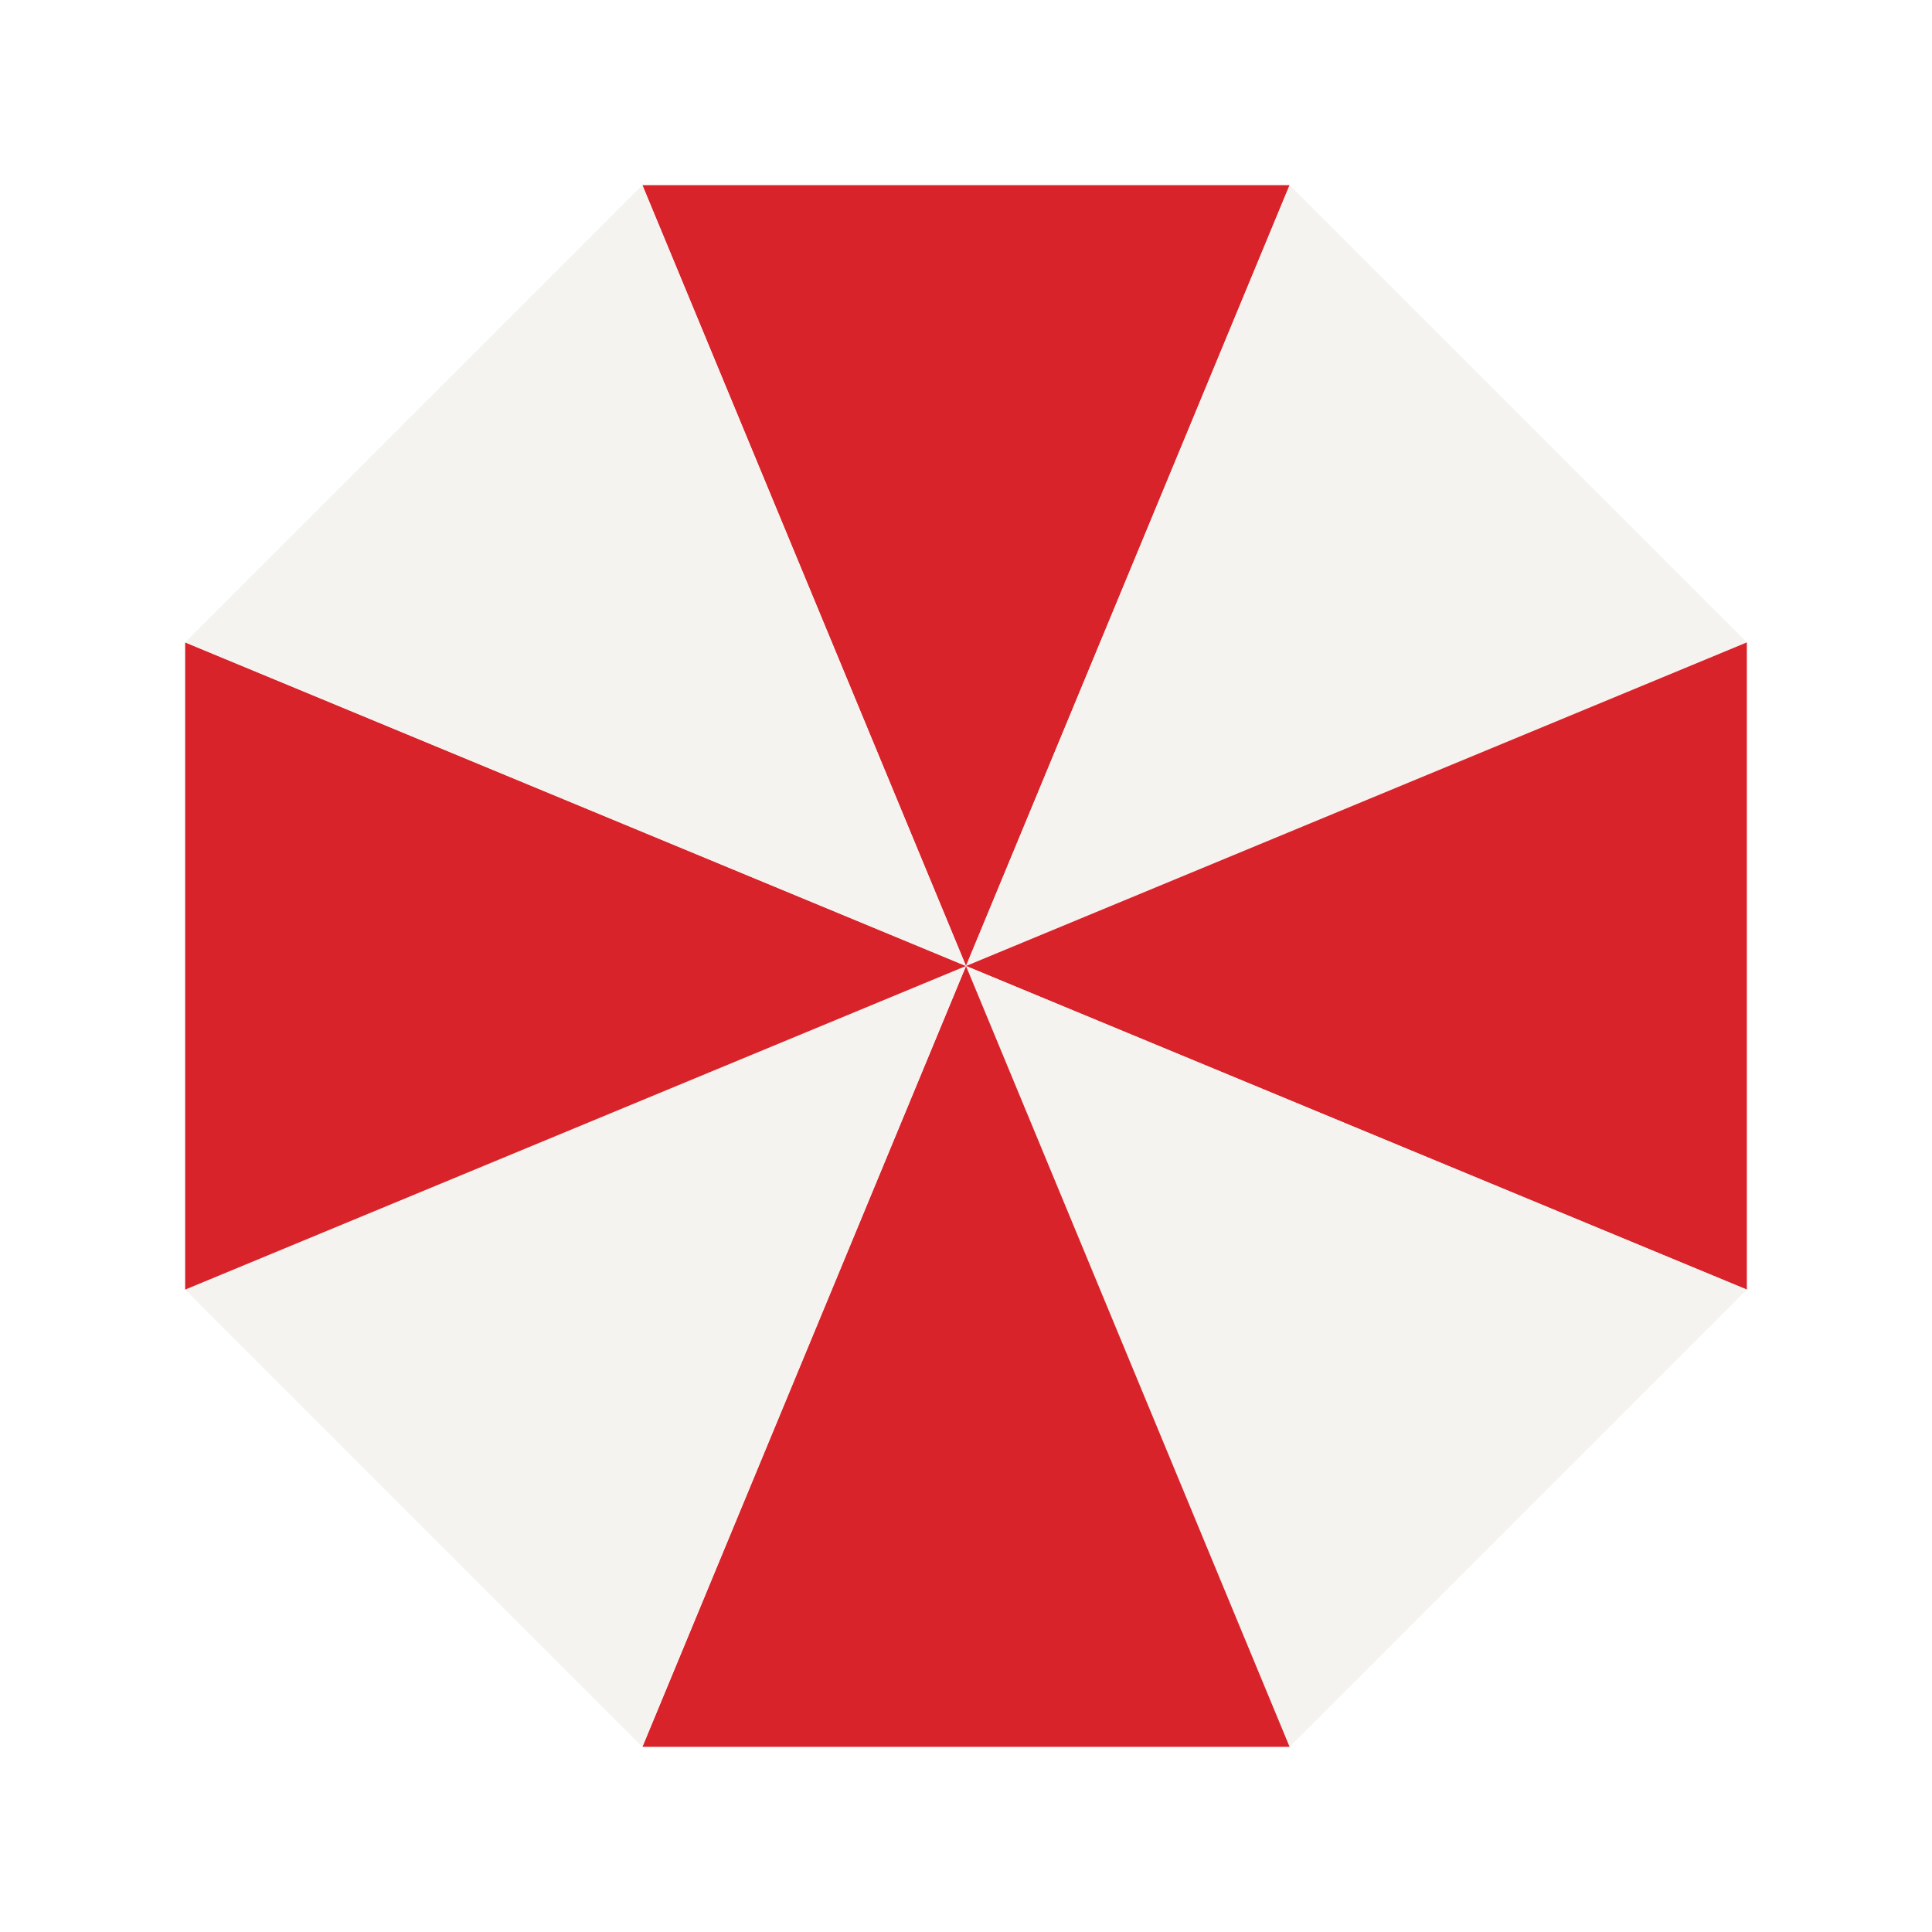
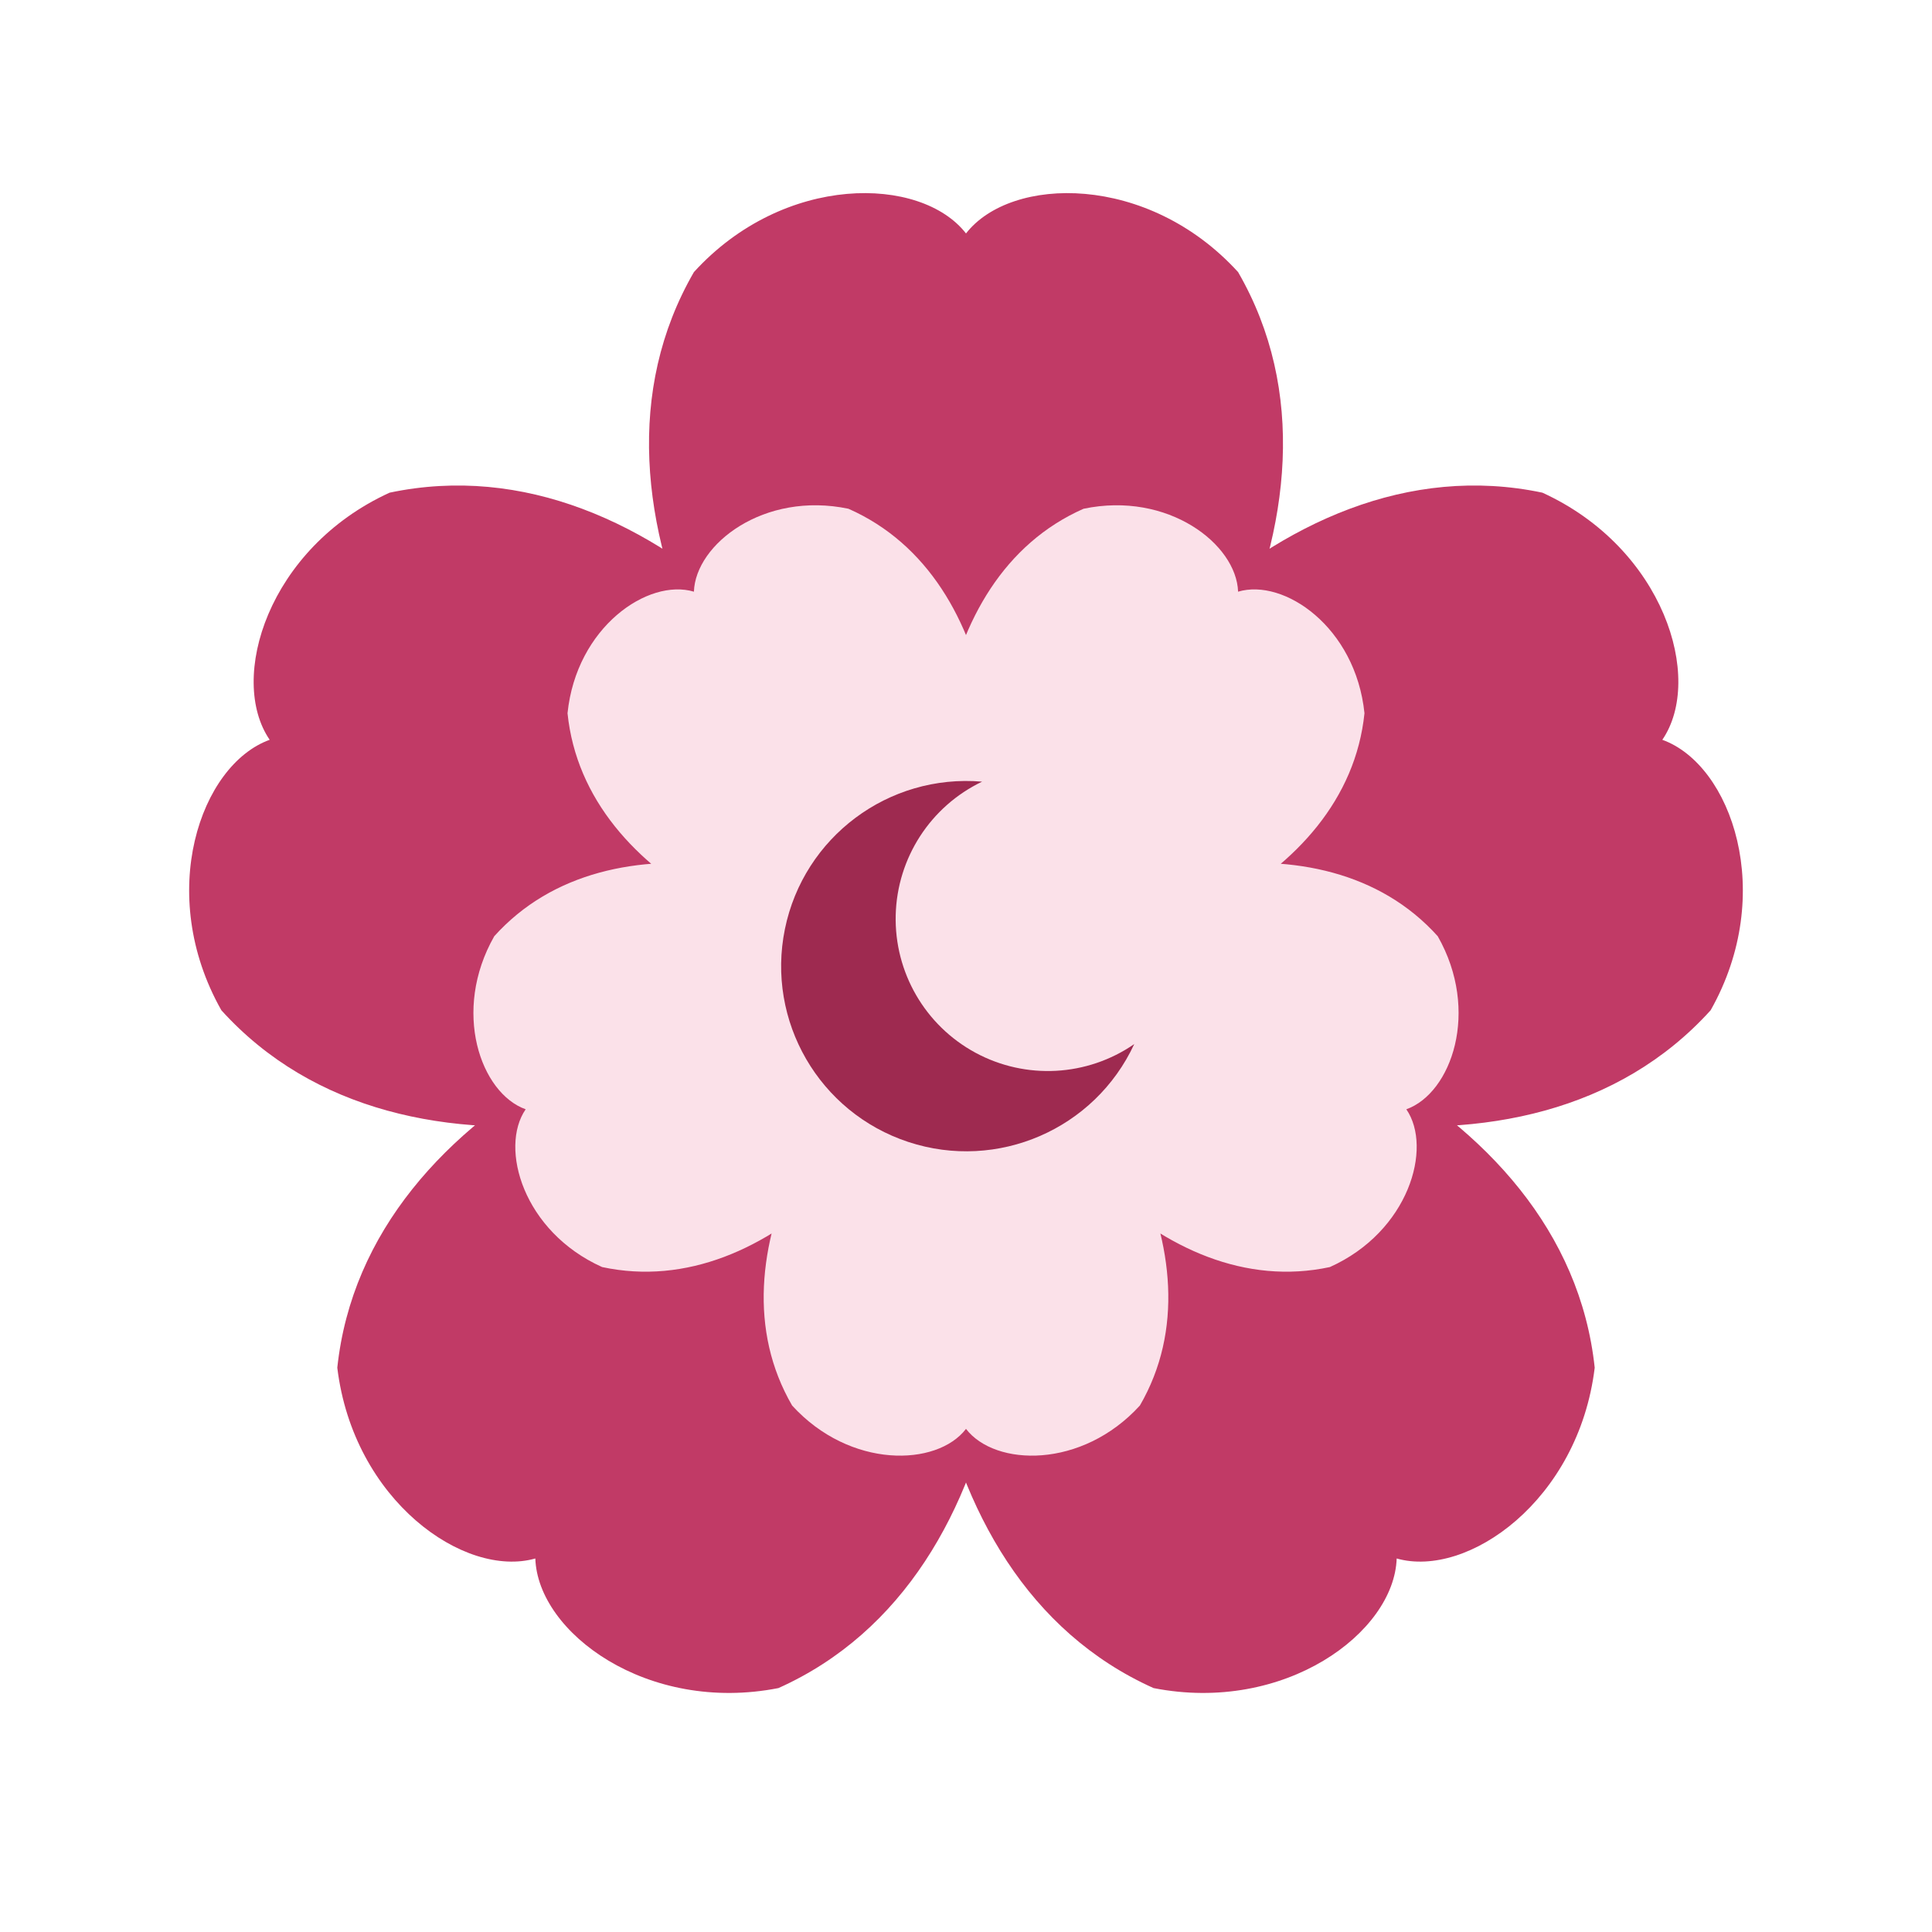
<svg xmlns="http://www.w3.org/2000/svg" viewBox="0 0 24 24">
-   <path d="M12 12L16.02 2.3L7.98 2.3Z" fill="#d8232a" />
-   <path d="M12 12L21.7 7.98L16.02 2.3Z" fill="#f5f3ef" />
-   <path d="M12 12L21.7 16.02L21.7 7.98Z" fill="#d8232a" />
-   <path d="M12 12L16.02 21.7L21.7 16.02Z" fill="#f5f3ef" />
-   <path d="M12 12L7.98 21.7L16.02 21.7Z" fill="#d8232a" />
-   <path d="M12 12L2.3 16.02L7.98 21.7Z" fill="#f5f3ef" />
-   <path d="M12 12L2.3 7.98L2.3 16.02Z" fill="#d8232a" />
-   <path d="M12 12L7.98 2.3L2.3 7.98Z" fill="#f5f3ef" />
+   <path fill="#c13a66" d="M12 12C9.41 10.24 6.92 6.32 8.62 3.38C9.74 2.15 11.44 2.18 12 2.9C12.56 2.18 14.26 2.15 15.38 3.38C17.08 6.32 14.59 10.24 12 12ZM12 12C12.88 9 15.84 5.42 19.16 6.12C20.67 6.81 21.17 8.43 20.65 9.19C21.51 9.5 22.07 11.1 21.25 12.55C18.97 15.07 14.48 13.91 12 12ZM12 12C15.13 11.91 19.45 13.61 19.81 16.99C19.61 18.64 18.23 19.61 17.35 19.36C17.32 20.28 15.96 21.29 14.33 20.97C11.23 19.58 10.95 14.95 12 12ZM12 12C13.05 14.95 12.77 19.58 9.67 20.97C8.04 21.29 6.68 20.28 6.65 19.36C5.77 19.61 4.39 18.64 4.19 16.99C4.55 13.61 8.87 11.91 12 12ZM12 12C9.52 13.91 5.03 15.07 2.75 12.55C1.93 11.1 2.49 9.5 3.35 9.19C2.83 8.43 3.33 6.81 4.84 6.12C8.16 5.42 11.12 9 12 12Z" />
+   <path fill="#fbe1e9" d="M12 12C11.32 10.13 11.49 7.19 13.46 6.32C14.51 6.1 15.36 6.76 15.38 7.35C15.95 7.18 16.84 7.79 16.95 8.86C16.73 11 13.99 12.07 12 12ZM12 12C13.57 10.78 16.42 10.03 17.86 11.63C18.39 12.56 18.03 13.58 17.47 13.78C17.8 14.26 17.5 15.3 16.52 15.74C14.42 16.19 12.55 13.91 12 12ZM12 12C13.65 13.12 15.24 15.6 14.16 17.46C13.44 18.25 12.36 18.22 12 17.75C11.64 18.22 10.56 18.25 9.84 17.46C8.76 15.6 10.35 13.12 12 12ZM12 12C11.45 13.91 9.58 16.19 7.48 15.74C6.5 15.3 6.2 14.26 6.53 13.78C5.97 13.58 5.61 12.56 6.14 11.63C7.58 10.03 10.43 10.78 12 12ZM12 12C10.01 12.07 7.27 11 7.05 8.86C7.16 7.79 8.05 7.18 8.62 7.35C8.64 6.76 9.49 6.1 10.54 6.32C12.51 7.19 12.68 10.13 12 12Z" />
+   <path fill="#9e2a50" d="M12.2 9.71A2.3 2.3 0 1 0 14.09 12.97A1.89 1.89 0 1 1 12.2 9.71Z" />
</svg>
